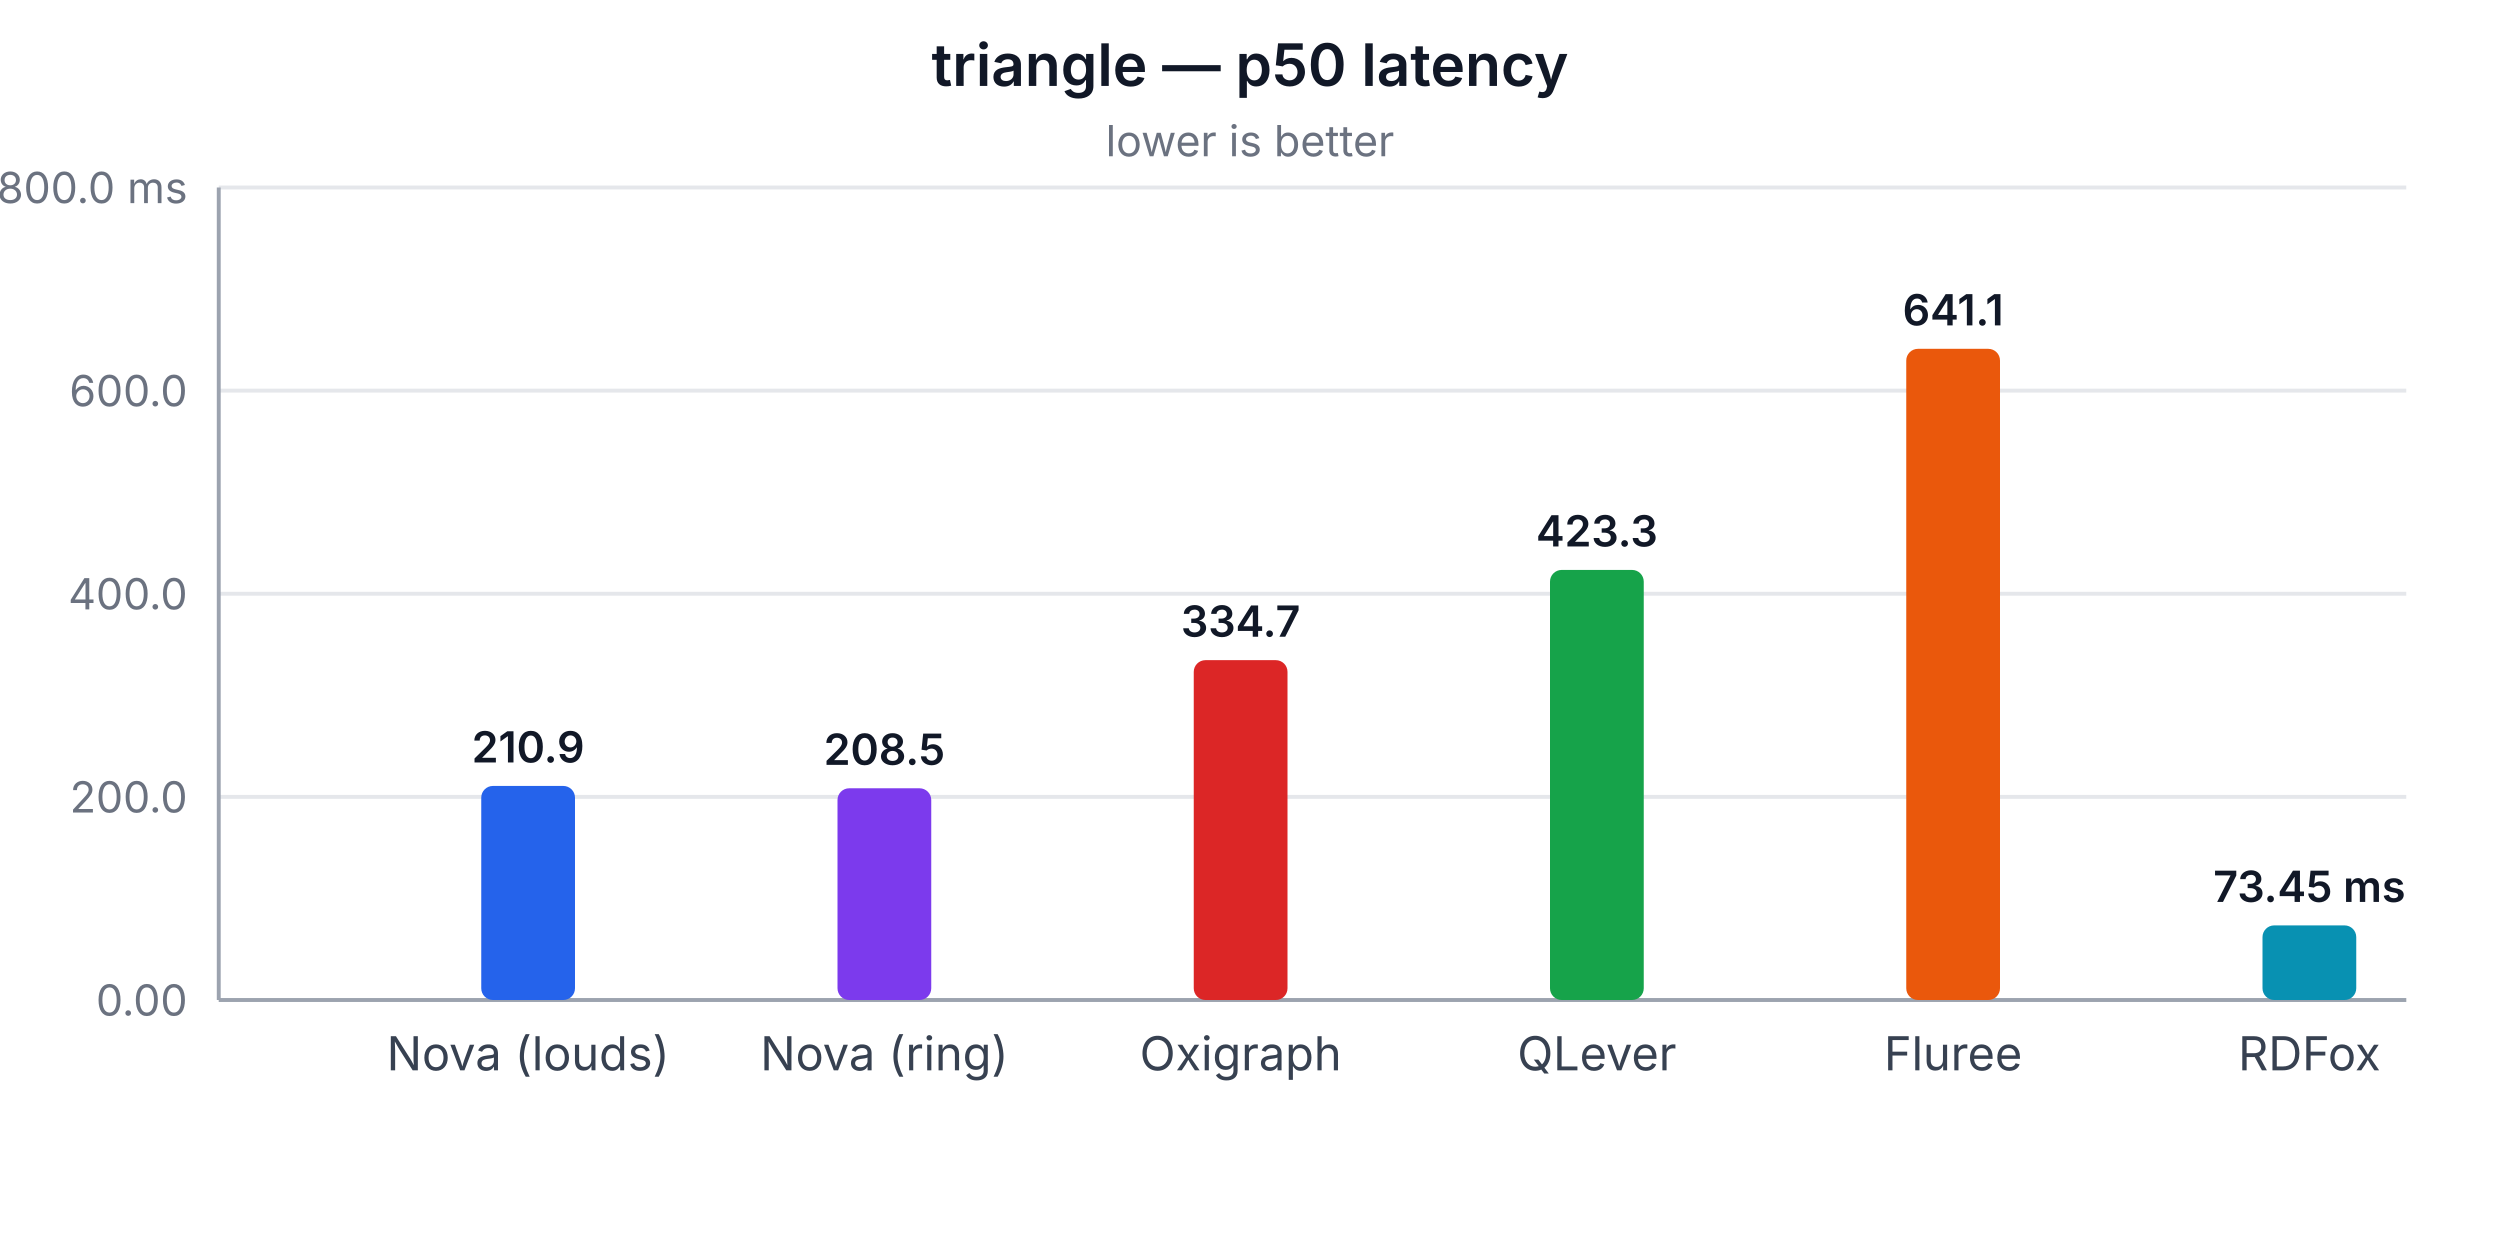
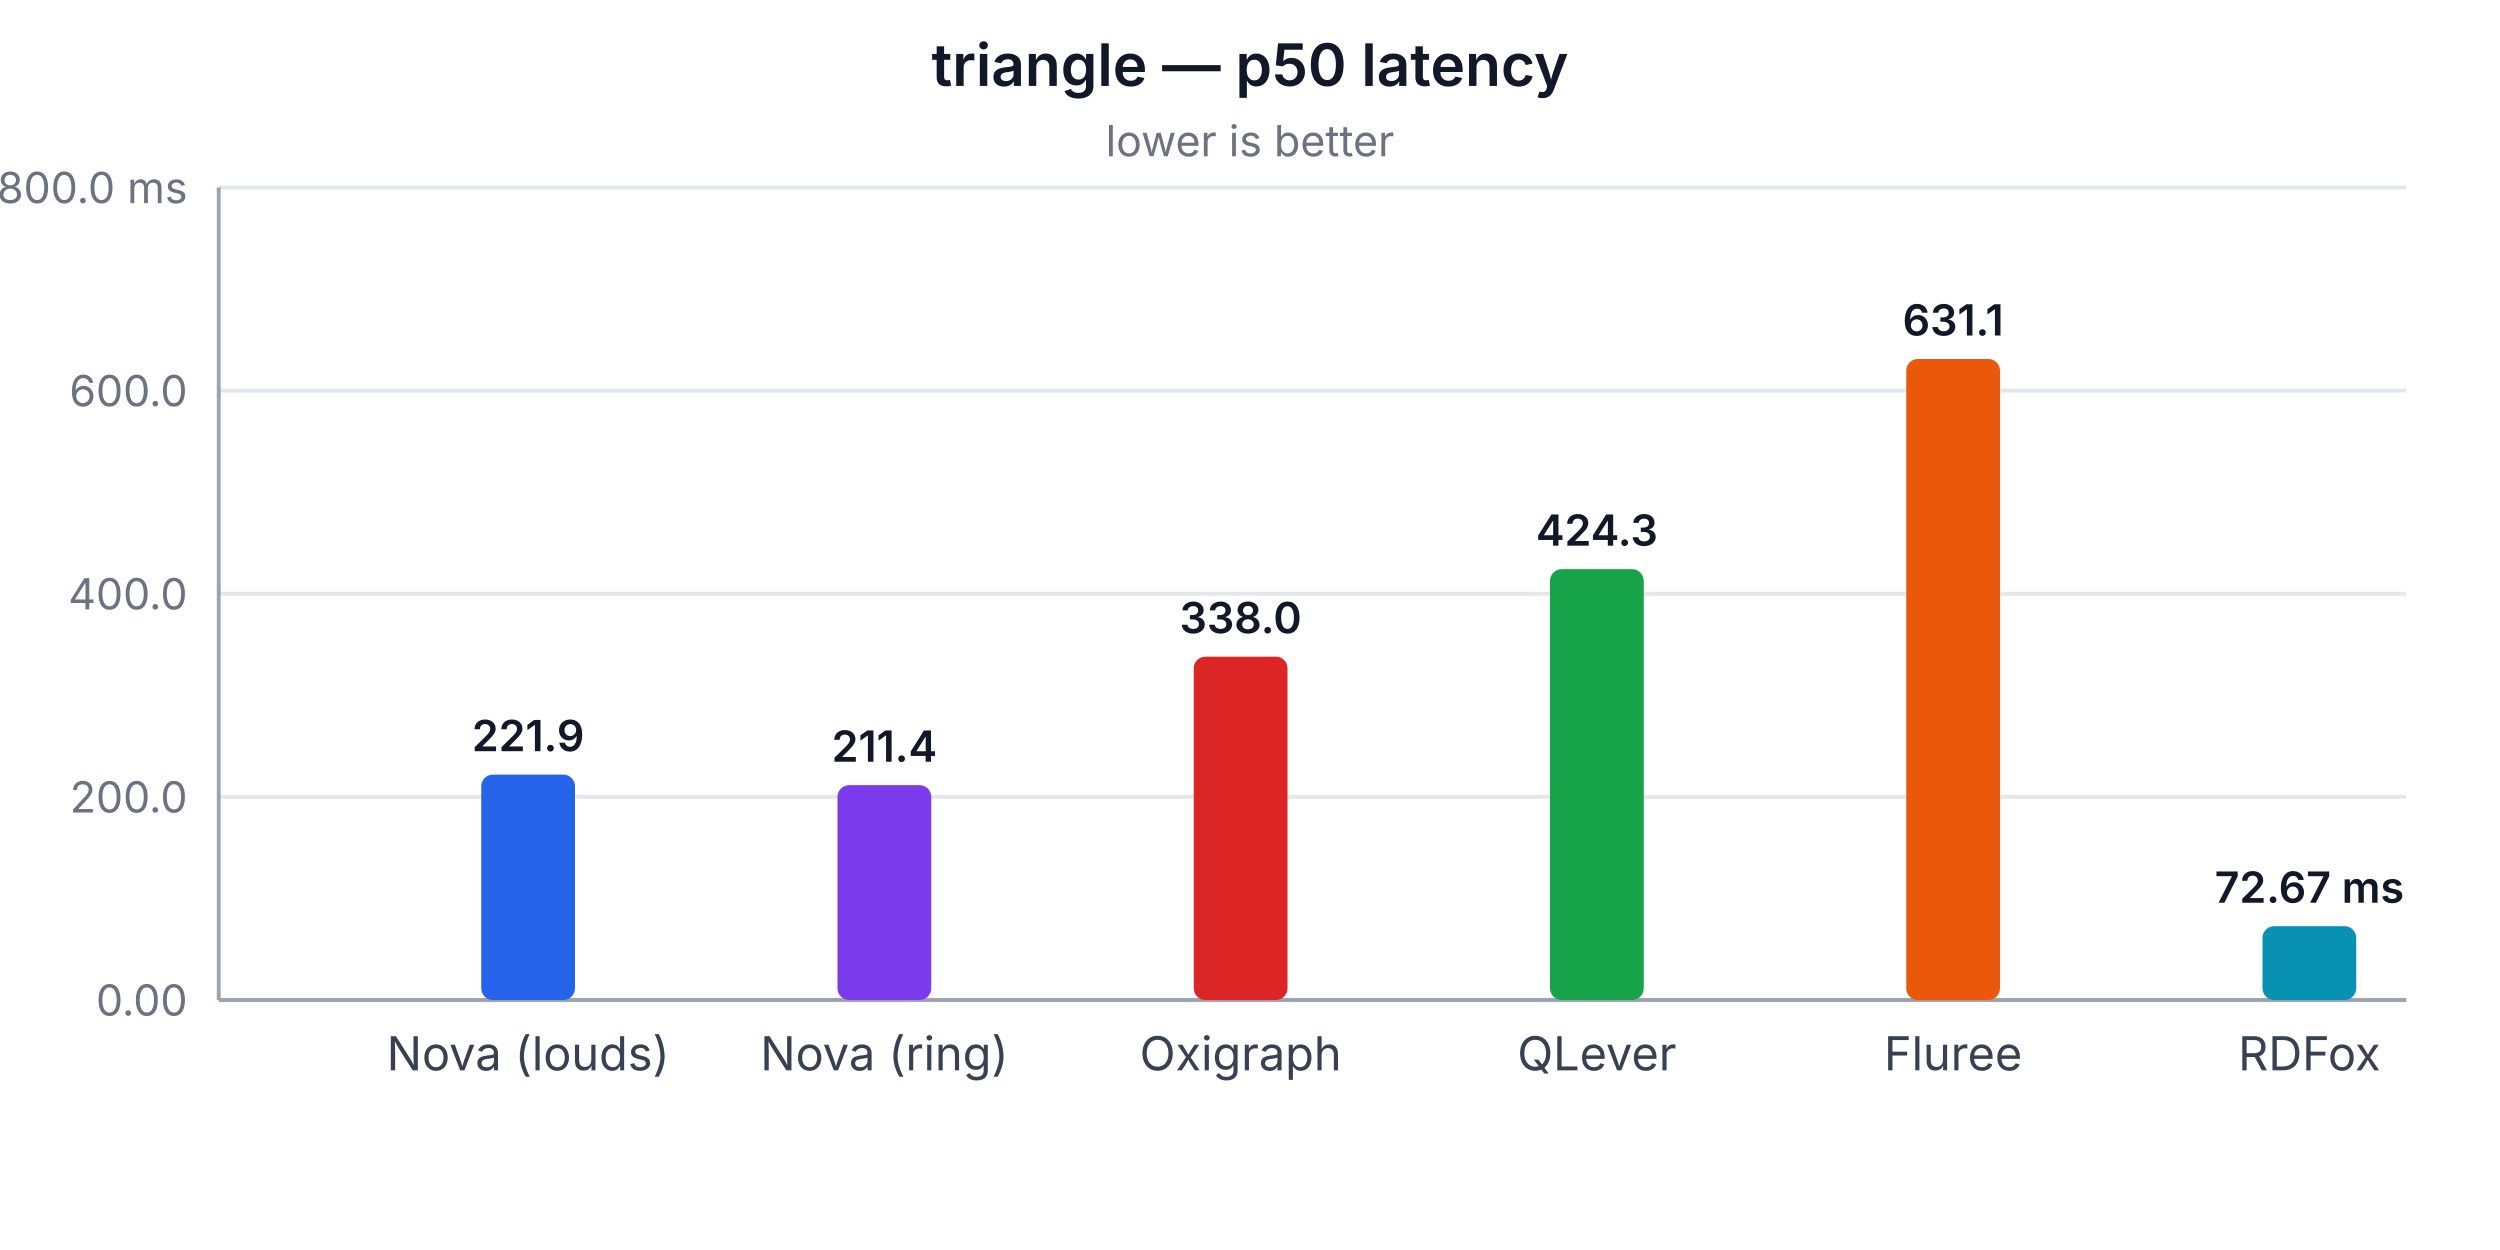
<svg xmlns="http://www.w3.org/2000/svg" width="640" height="320" viewBox="0 0 640 320" role="img" aria-label="triangle — p50 latency">
  <style>
  .title { fill: #111827; }
  .muted { fill: #6b7280; }
  .label { fill: #374151; }
  .grid  { stroke: #e5e7eb; stroke-width: 1; }
  .axis  { stroke: #9ca3af; stroke-width: 1; }
  @media (prefers-color-scheme: dark) {
    .title { fill: #f3f4f6; }
    .muted { fill: #9ca3af; }
    .label { fill: #d1d5db; }
    .grid  { stroke: #374151; }
    .axis  { stroke: #6b7280; }
  }
</style>
  <text class="title" x="320.0" y="22" text-anchor="middle" font-family="system-ui, -apple-system, sans-serif" font-size="15" font-weight="600">triangle — p50 latency</text>
  <text class="muted" x="320.0" y="40" text-anchor="middle" font-family="system-ui, -apple-system, sans-serif" font-size="11">lower is better</text>
  <line class="grid" x1="56" y1="256.0" x2="616" y2="256.0" />
  <text class="muted" x="48" y="260.0" text-anchor="end" font-family="system-ui, -apple-system, sans-serif" font-size="11">0.00</text>
  <line class="grid" x1="56" y1="204.0" x2="616" y2="204.0" />
  <text class="muted" x="48" y="208.0" text-anchor="end" font-family="system-ui, -apple-system, sans-serif" font-size="11">200.0</text>
  <line class="grid" x1="56" y1="152.0" x2="616" y2="152.0" />
  <text class="muted" x="48" y="156.0" text-anchor="end" font-family="system-ui, -apple-system, sans-serif" font-size="11">400.0</text>
  <line class="grid" x1="56" y1="100.0" x2="616" y2="100.0" />
  <text class="muted" x="48" y="104.0" text-anchor="end" font-family="system-ui, -apple-system, sans-serif" font-size="11">600.0</text>
  <line class="grid" x1="56" y1="48.0" x2="616" y2="48.0" />
  <text class="muted" x="48" y="52.0" text-anchor="end" font-family="system-ui, -apple-system, sans-serif" font-size="11">800.0 ms</text>
  <line class="axis" x1="56" y1="48" x2="56" y2="256" />
  <line class="axis" x1="56" y1="256" x2="616" y2="256" />
-   <rect x="123.2" y="201.2" width="24.0" height="54.8" fill="#2563eb" rx="3" />
-   <text class="title" x="135.2" y="195.2" text-anchor="middle" font-family="system-ui, -apple-system, sans-serif" font-size="11" font-weight="600">210.9</text>
+   <rect x="123.2" y="198.3" width="24.0" height="57.7" fill="#2563eb" rx="3" />
+   <text class="title" x="135.2" y="192.3" text-anchor="middle" font-family="system-ui, -apple-system, sans-serif" font-size="11" font-weight="600">221.9</text>
  <text class="label" x="135.2" y="274" text-anchor="middle" font-family="system-ui, -apple-system, sans-serif" font-size="12">Nova (louds)</text>
-   <rect x="214.4" y="201.8" width="24.0" height="54.2" fill="#7c3aed" rx="3" />
-   <text class="title" x="226.4" y="195.8" text-anchor="middle" font-family="system-ui, -apple-system, sans-serif" font-size="11" font-weight="600">208.5</text>
+   <rect x="214.4" y="201.0" width="24.0" height="55.0" fill="#7c3aed" rx="3" />
+   <text class="title" x="226.4" y="195.0" text-anchor="middle" font-family="system-ui, -apple-system, sans-serif" font-size="11" font-weight="600">211.4</text>
  <text class="label" x="226.4" y="274" text-anchor="middle" font-family="system-ui, -apple-system, sans-serif" font-size="12">Nova (ring)</text>
-   <rect x="305.6" y="169.0" width="24.0" height="87.0" fill="#dc2626" rx="3" />
-   <text class="title" x="317.6" y="163.0" text-anchor="middle" font-family="system-ui, -apple-system, sans-serif" font-size="11" font-weight="600">334.7</text>
+   <rect x="305.6" y="168.1" width="24.0" height="87.9" fill="#dc2626" rx="3" />
+   <text class="title" x="317.6" y="162.1" text-anchor="middle" font-family="system-ui, -apple-system, sans-serif" font-size="11" font-weight="600">338.0</text>
  <text class="label" x="317.6" y="274" text-anchor="middle" font-family="system-ui, -apple-system, sans-serif" font-size="12">Oxigraph</text>
-   <rect x="396.8" y="145.9" width="24.0" height="110.1" fill="#16a34a" rx="3" />
-   <text class="title" x="408.8" y="139.9" text-anchor="middle" font-family="system-ui, -apple-system, sans-serif" font-size="11" font-weight="600">423.3</text>
+   <rect x="396.8" y="145.7" width="24.0" height="110.3" fill="#16a34a" rx="3" />
+   <text class="title" x="408.8" y="139.7" text-anchor="middle" font-family="system-ui, -apple-system, sans-serif" font-size="11" font-weight="600">424.3</text>
  <text class="label" x="408.8" y="274" text-anchor="middle" font-family="system-ui, -apple-system, sans-serif" font-size="12">QLever</text>
-   <rect x="488.0" y="89.3" width="24.0" height="166.7" fill="#ea580c" rx="3" />
-   <text class="title" x="500.0" y="83.3" text-anchor="middle" font-family="system-ui, -apple-system, sans-serif" font-size="11" font-weight="600">641.1</text>
+   <rect x="488.0" y="91.9" width="24.0" height="164.1" fill="#ea580c" rx="3" />
+   <text class="title" x="500.0" y="85.9" text-anchor="middle" font-family="system-ui, -apple-system, sans-serif" font-size="11" font-weight="600">631.1</text>
  <text class="label" x="500.0" y="274" text-anchor="middle" font-family="system-ui, -apple-system, sans-serif" font-size="12">Fluree</text>
-   <rect x="579.2" y="236.9" width="24.0" height="19.1" fill="#0891b2" rx="3" />
-   <text class="title" x="591.2" y="230.9" text-anchor="middle" font-family="system-ui, -apple-system, sans-serif" font-size="11" font-weight="600">73.45 ms</text>
+   <rect x="579.2" y="237.1" width="24.0" height="18.9" fill="#0891b2" rx="3" />
+   <text class="title" x="591.2" y="231.1" text-anchor="middle" font-family="system-ui, -apple-system, sans-serif" font-size="11" font-weight="600">72.67 ms</text>
  <text class="label" x="591.2" y="274" text-anchor="middle" font-family="system-ui, -apple-system, sans-serif" font-size="12">RDFox</text>
</svg>
